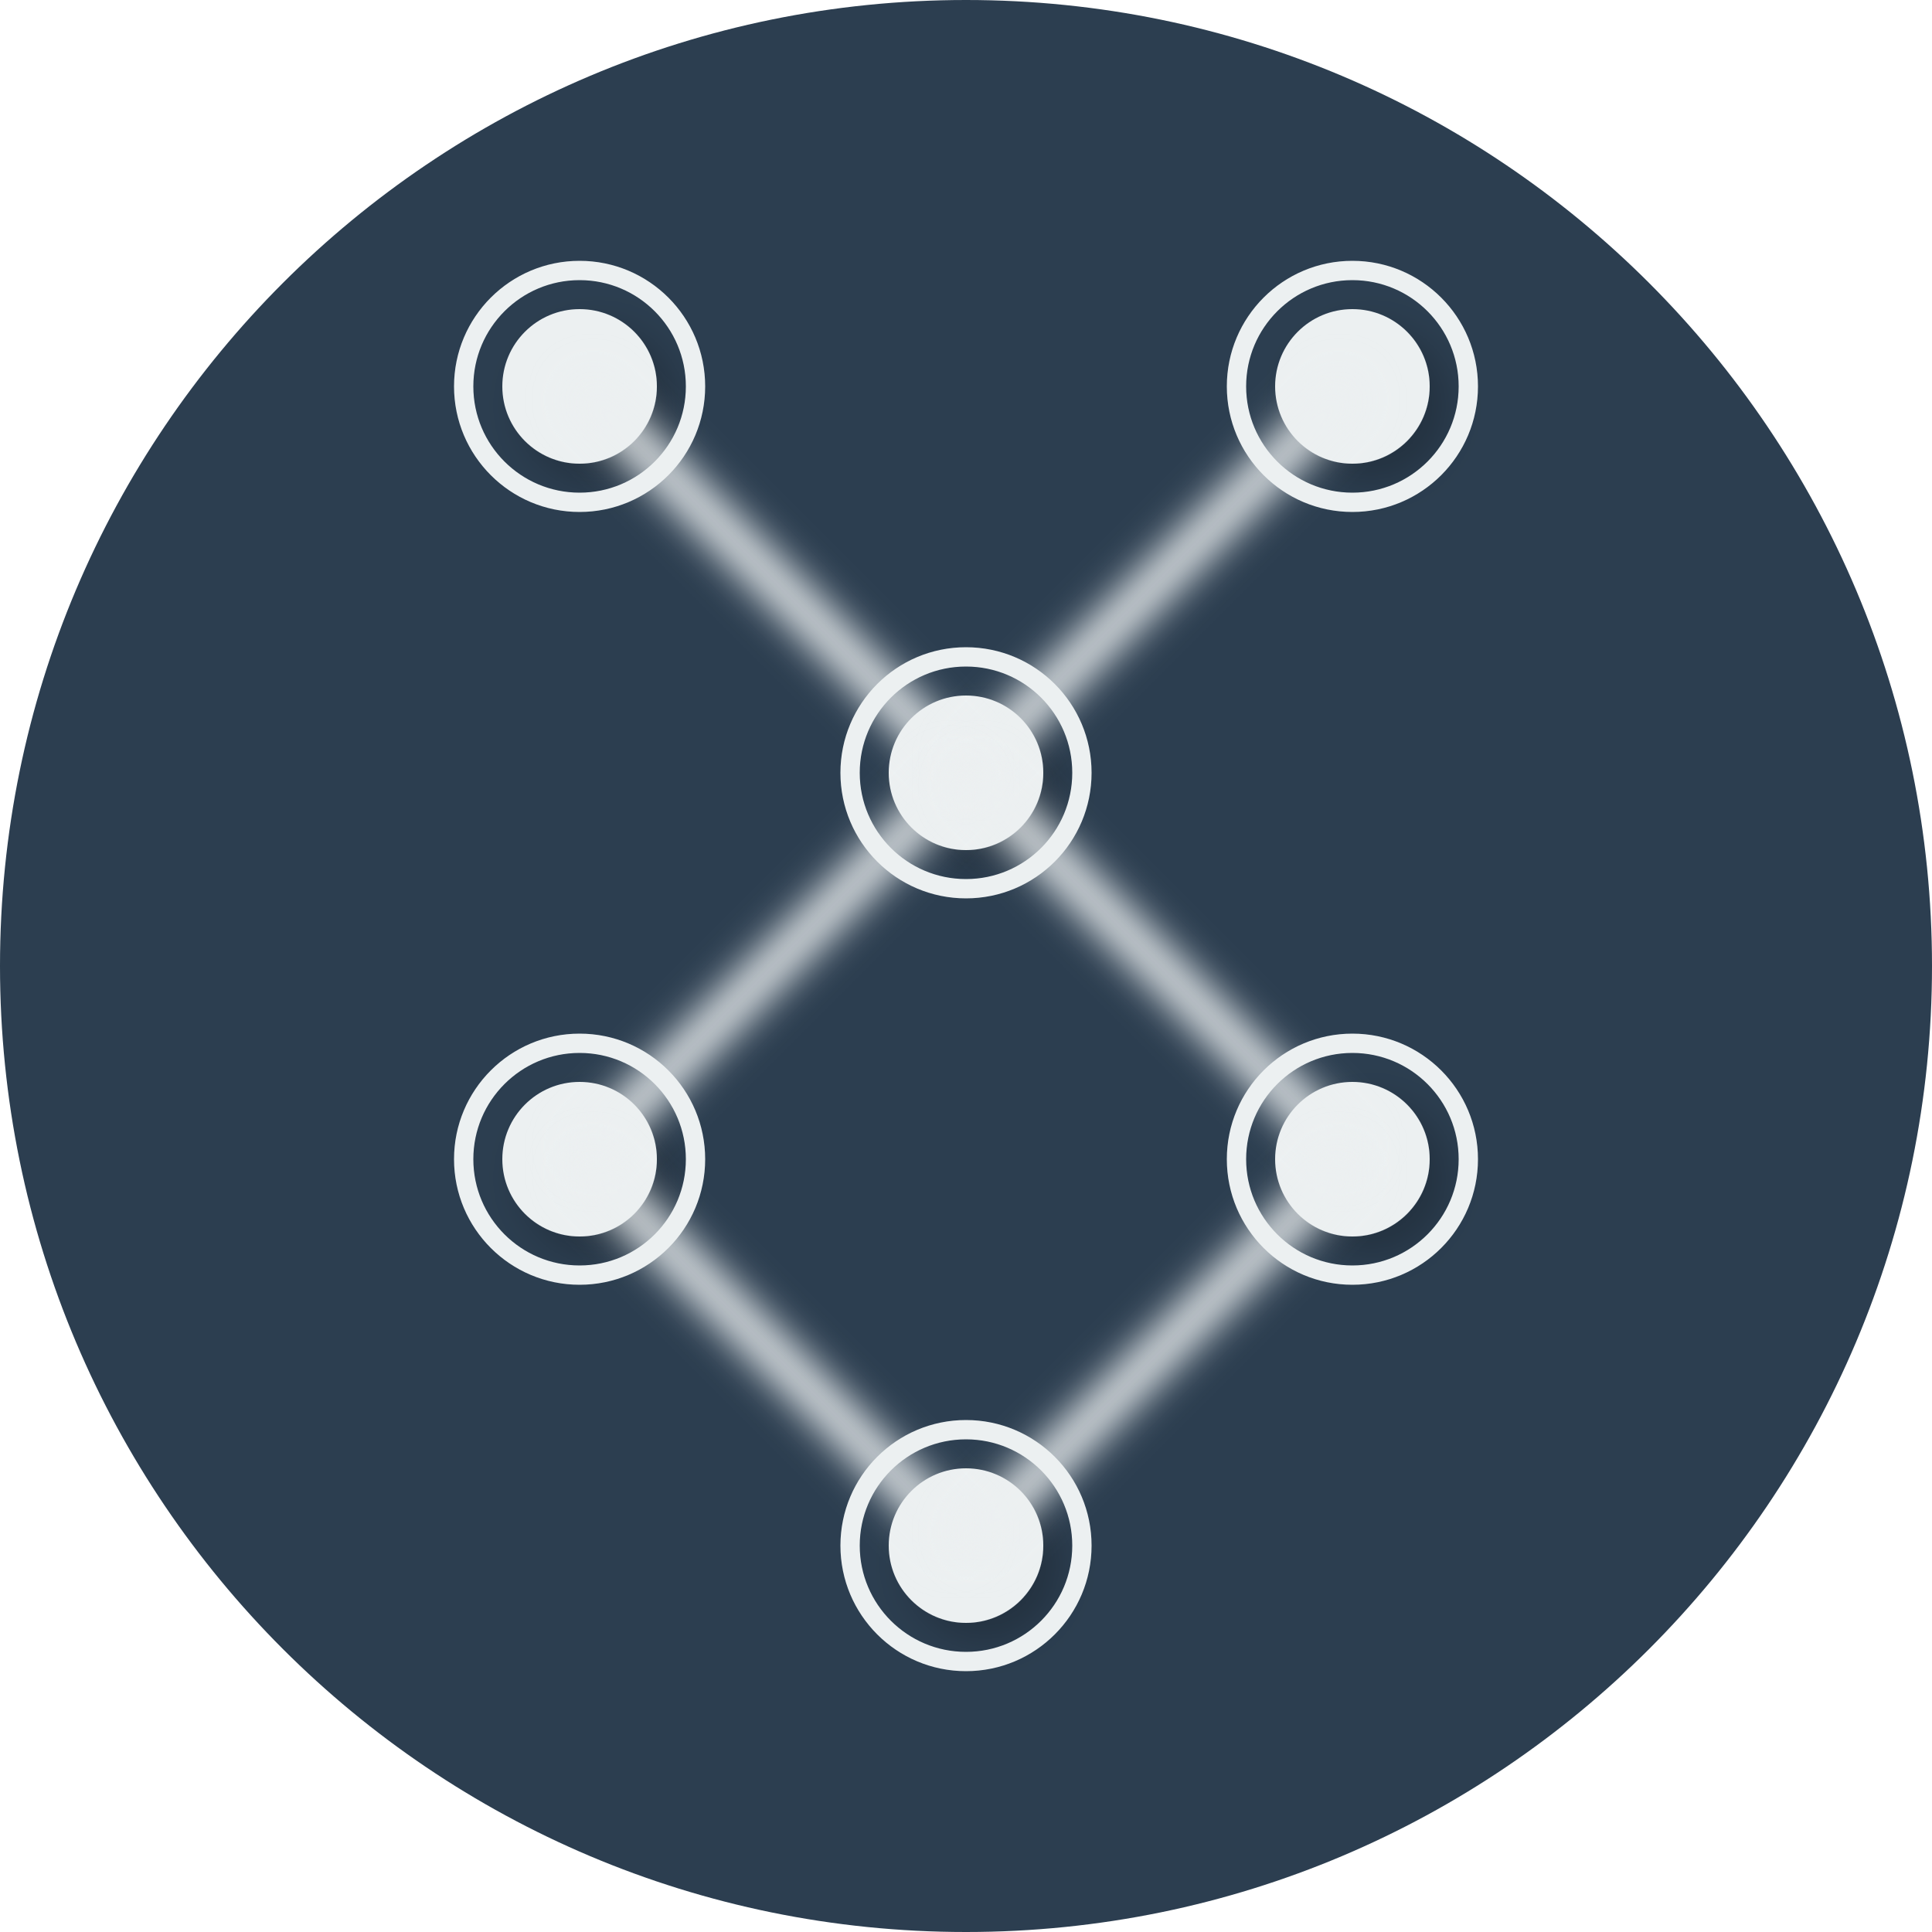
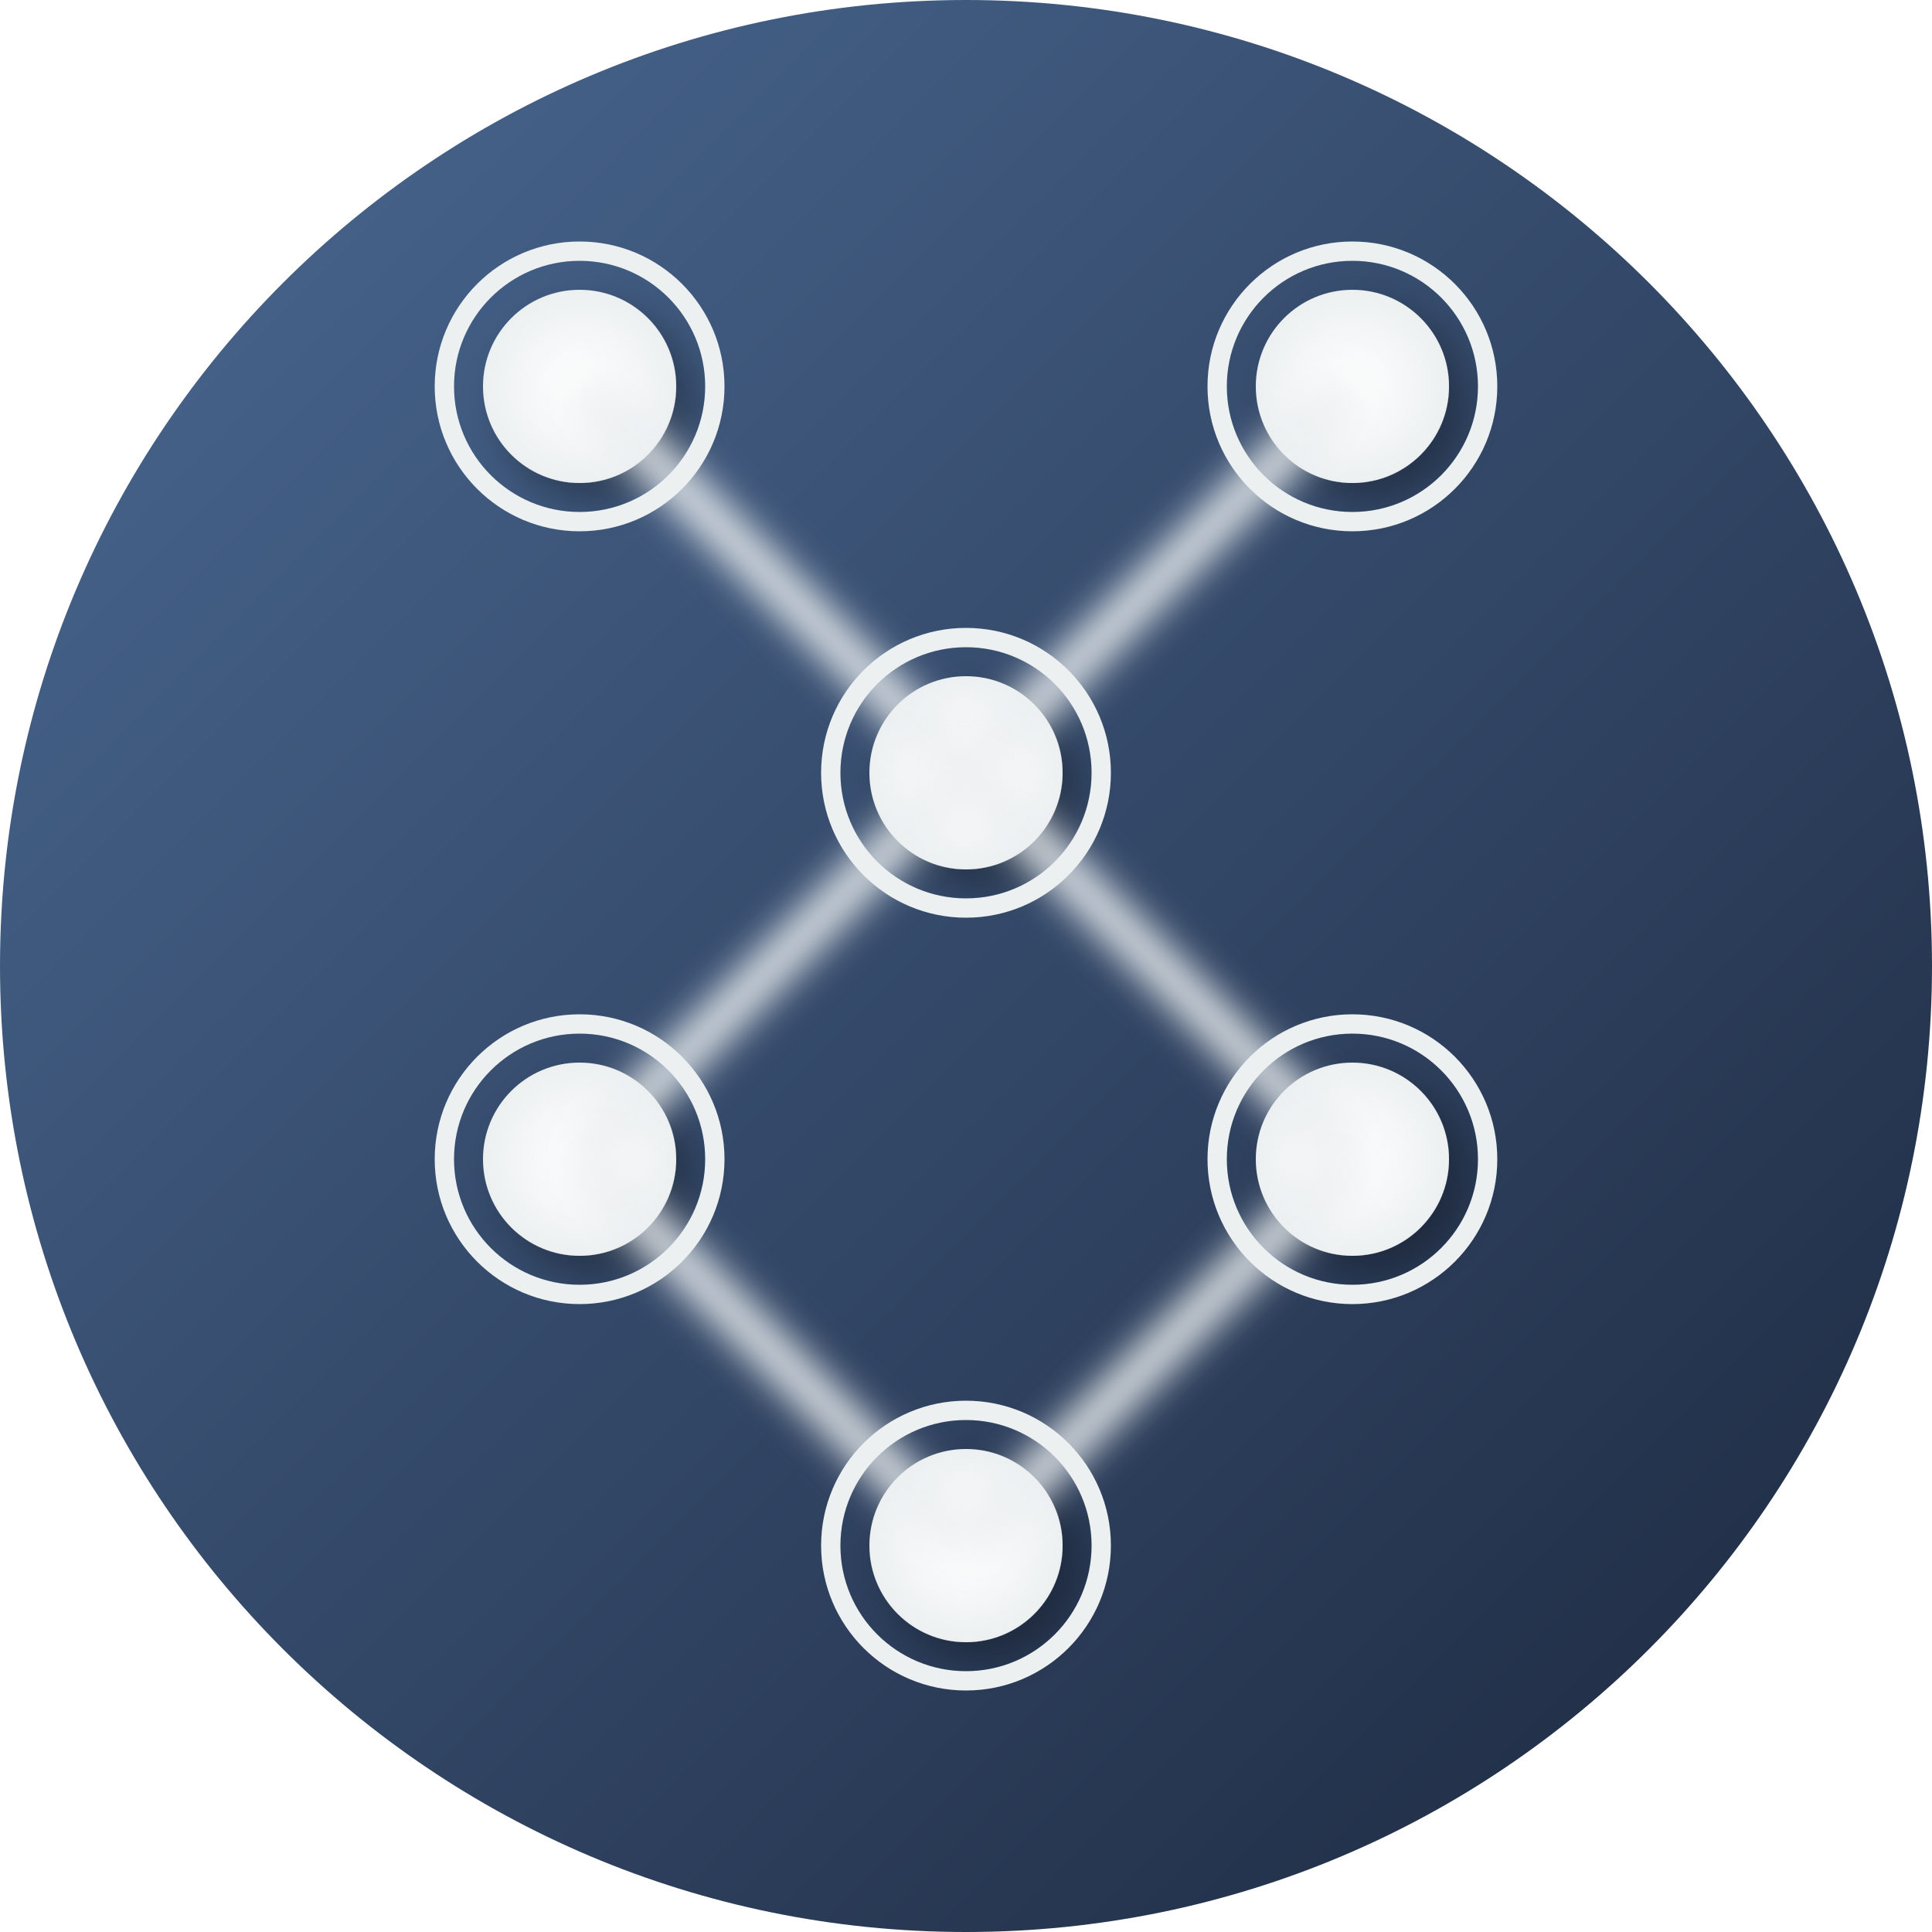
<svg xmlns="http://www.w3.org/2000/svg" width="100" height="100" viewBox="0 0 100 100">
  <defs>
-     <radialGradient id="grad1" cx="50%" cy="50%" r="50%" fx="50%" fy="50%">
+     <radialGradient id="nodeGradient" cx="50%" cy="50%" r="50%" fx="50%" fy="50%">
+       <stop offset="0%" style="stop-color:#FFFFFF; stop-opacity:1" />
+       <stop offset="100%" style="stop-color:#ECF0F1; stop-opacity:1" />
+     </radialGradient>
+     <radialGradient id="lightGradient" cx="50%" cy="50%" r="50%" fx="50%" fy="50%">
      <stop offset="0%" style="stop-color:rgba(255, 255, 255, 0.8); stop-opacity:0" />
      <stop offset="100%" style="stop-color:rgba(255, 255, 255, 0); stop-opacity:1" />
    </radialGradient>
    <filter id="blur1" x="-50%" y="-50%" width="200%" height="200%">
      <feGaussianBlur in="SourceGraphic" stdDeviation="1" />
    </filter>
    <filter id="shadow1" x="-50%" y="-50%" width="200%" height="200%">
-       <feDropShadow dx="1" dy="1" stdDeviation="1" flood-color="#000000" flood-opacity="0.2" />
+       <feDropShadow dx="1" dy="1" stdDeviation="1" flood-color="#000000" flood-opacity="0.3" />
    </filter>
+     <linearGradient id="circleGradient" x1="0%" y1="0%" x2="100%" y2="100%">
+       <stop offset="0%" style="stop-color:#4B6A94; stop-opacity:1" />
+       <stop offset="100%" style="stop-color:#1C273D; stop-opacity:1" />
+     </linearGradient>
  </defs>
-   <circle cx="50" cy="50" r="50" fill="#2C3E50" />
-   <circle cx="30" cy="20" r="4" fill="#ECF0F1" filter="url(#shadow1)" />
-   <circle cx="70" cy="20" r="4" fill="#ECF0F1" filter="url(#shadow1)" />
-   <circle cx="50" cy="40" r="4" fill="#ECF0F1" filter="url(#shadow1)" />
-   <circle cx="30" cy="60" r="4" fill="#ECF0F1" filter="url(#shadow1)" />
-   <circle cx="70" cy="60" r="4" fill="#ECF0F1" filter="url(#shadow1)" />
-   <circle cx="50" cy="80" r="4" fill="#ECF0F1" filter="url(#shadow1)" />
+   <circle cx="50" cy="50" r="50" fill="url(#circleGradient)" />
+   <circle cx="30" cy="20" r="5" fill="url(#nodeGradient)" filter="url(#shadow1)" />
+   <circle cx="70" cy="20" r="5" fill="url(#nodeGradient)" filter="url(#shadow1)" />
+   <circle cx="50" cy="40" r="5" fill="url(#nodeGradient)" filter="url(#shadow1)" />
+   <circle cx="30" cy="60" r="5" fill="url(#nodeGradient)" filter="url(#shadow1)" />
+   <circle cx="70" cy="60" r="5" fill="url(#nodeGradient)" filter="url(#shadow1)" />
+   <circle cx="50" cy="80" r="5" fill="url(#nodeGradient)" filter="url(#shadow1)" />
  <line x1="30" y1="20" x2="50" y2="40" stroke="#ECF0F1" stroke-width="2" filter="url(#blur1)" />
  <line x1="70" y1="20" x2="50" y2="40" stroke="#ECF0F1" stroke-width="2" filter="url(#blur1)" />
  <line x1="50" y1="40" x2="30" y2="60" stroke="#ECF0F1" stroke-width="2" filter="url(#blur1)" />
  <line x1="50" y1="40" x2="70" y2="60" stroke="#ECF0F1" stroke-width="2" filter="url(#blur1)" />
  <line x1="30" y1="60" x2="50" y2="80" stroke="#ECF0F1" stroke-width="2" filter="url(#blur1)" />
  <line x1="70" y1="60" x2="50" y2="80" stroke="#ECF0F1" stroke-width="2" filter="url(#blur1)" />
-   <circle cx="30" cy="20" r="6" fill="none" stroke="#ECF0F1" stroke-width="1" />
-   <circle cx="70" cy="20" r="6" fill="none" stroke="#ECF0F1" stroke-width="1" />
-   <circle cx="50" cy="40" r="6" fill="none" stroke="#ECF0F1" stroke-width="1" />
-   <circle cx="30" cy="60" r="6" fill="none" stroke="#ECF0F1" stroke-width="1" />
-   <circle cx="70" cy="60" r="6" fill="none" stroke="#ECF0F1" stroke-width="1" />
-   <circle cx="50" cy="80" r="6" fill="none" stroke="#ECF0F1" stroke-width="1" />
-   <circle cx="50" cy="50" r="50" fill="url(#grad1)" />
+   <circle cx="30" cy="20" r="7" fill="none" stroke="#ECF0F1" stroke-width="1" />
+   <circle cx="70" cy="20" r="7" fill="none" stroke="#ECF0F1" stroke-width="1" />
+   <circle cx="50" cy="40" r="7" fill="none" stroke="#ECF0F1" stroke-width="1" />
+   <circle cx="30" cy="60" r="7" fill="none" stroke="#ECF0F1" stroke-width="1" />
+   <circle cx="70" cy="60" r="7" fill="none" stroke="#ECF0F1" stroke-width="1" />
+   <circle cx="50" cy="80" r="7" fill="none" stroke="#ECF0F1" stroke-width="1" />
+   <circle cx="50" cy="50" r="50" fill="url(#lightGradient)" />
</svg>
